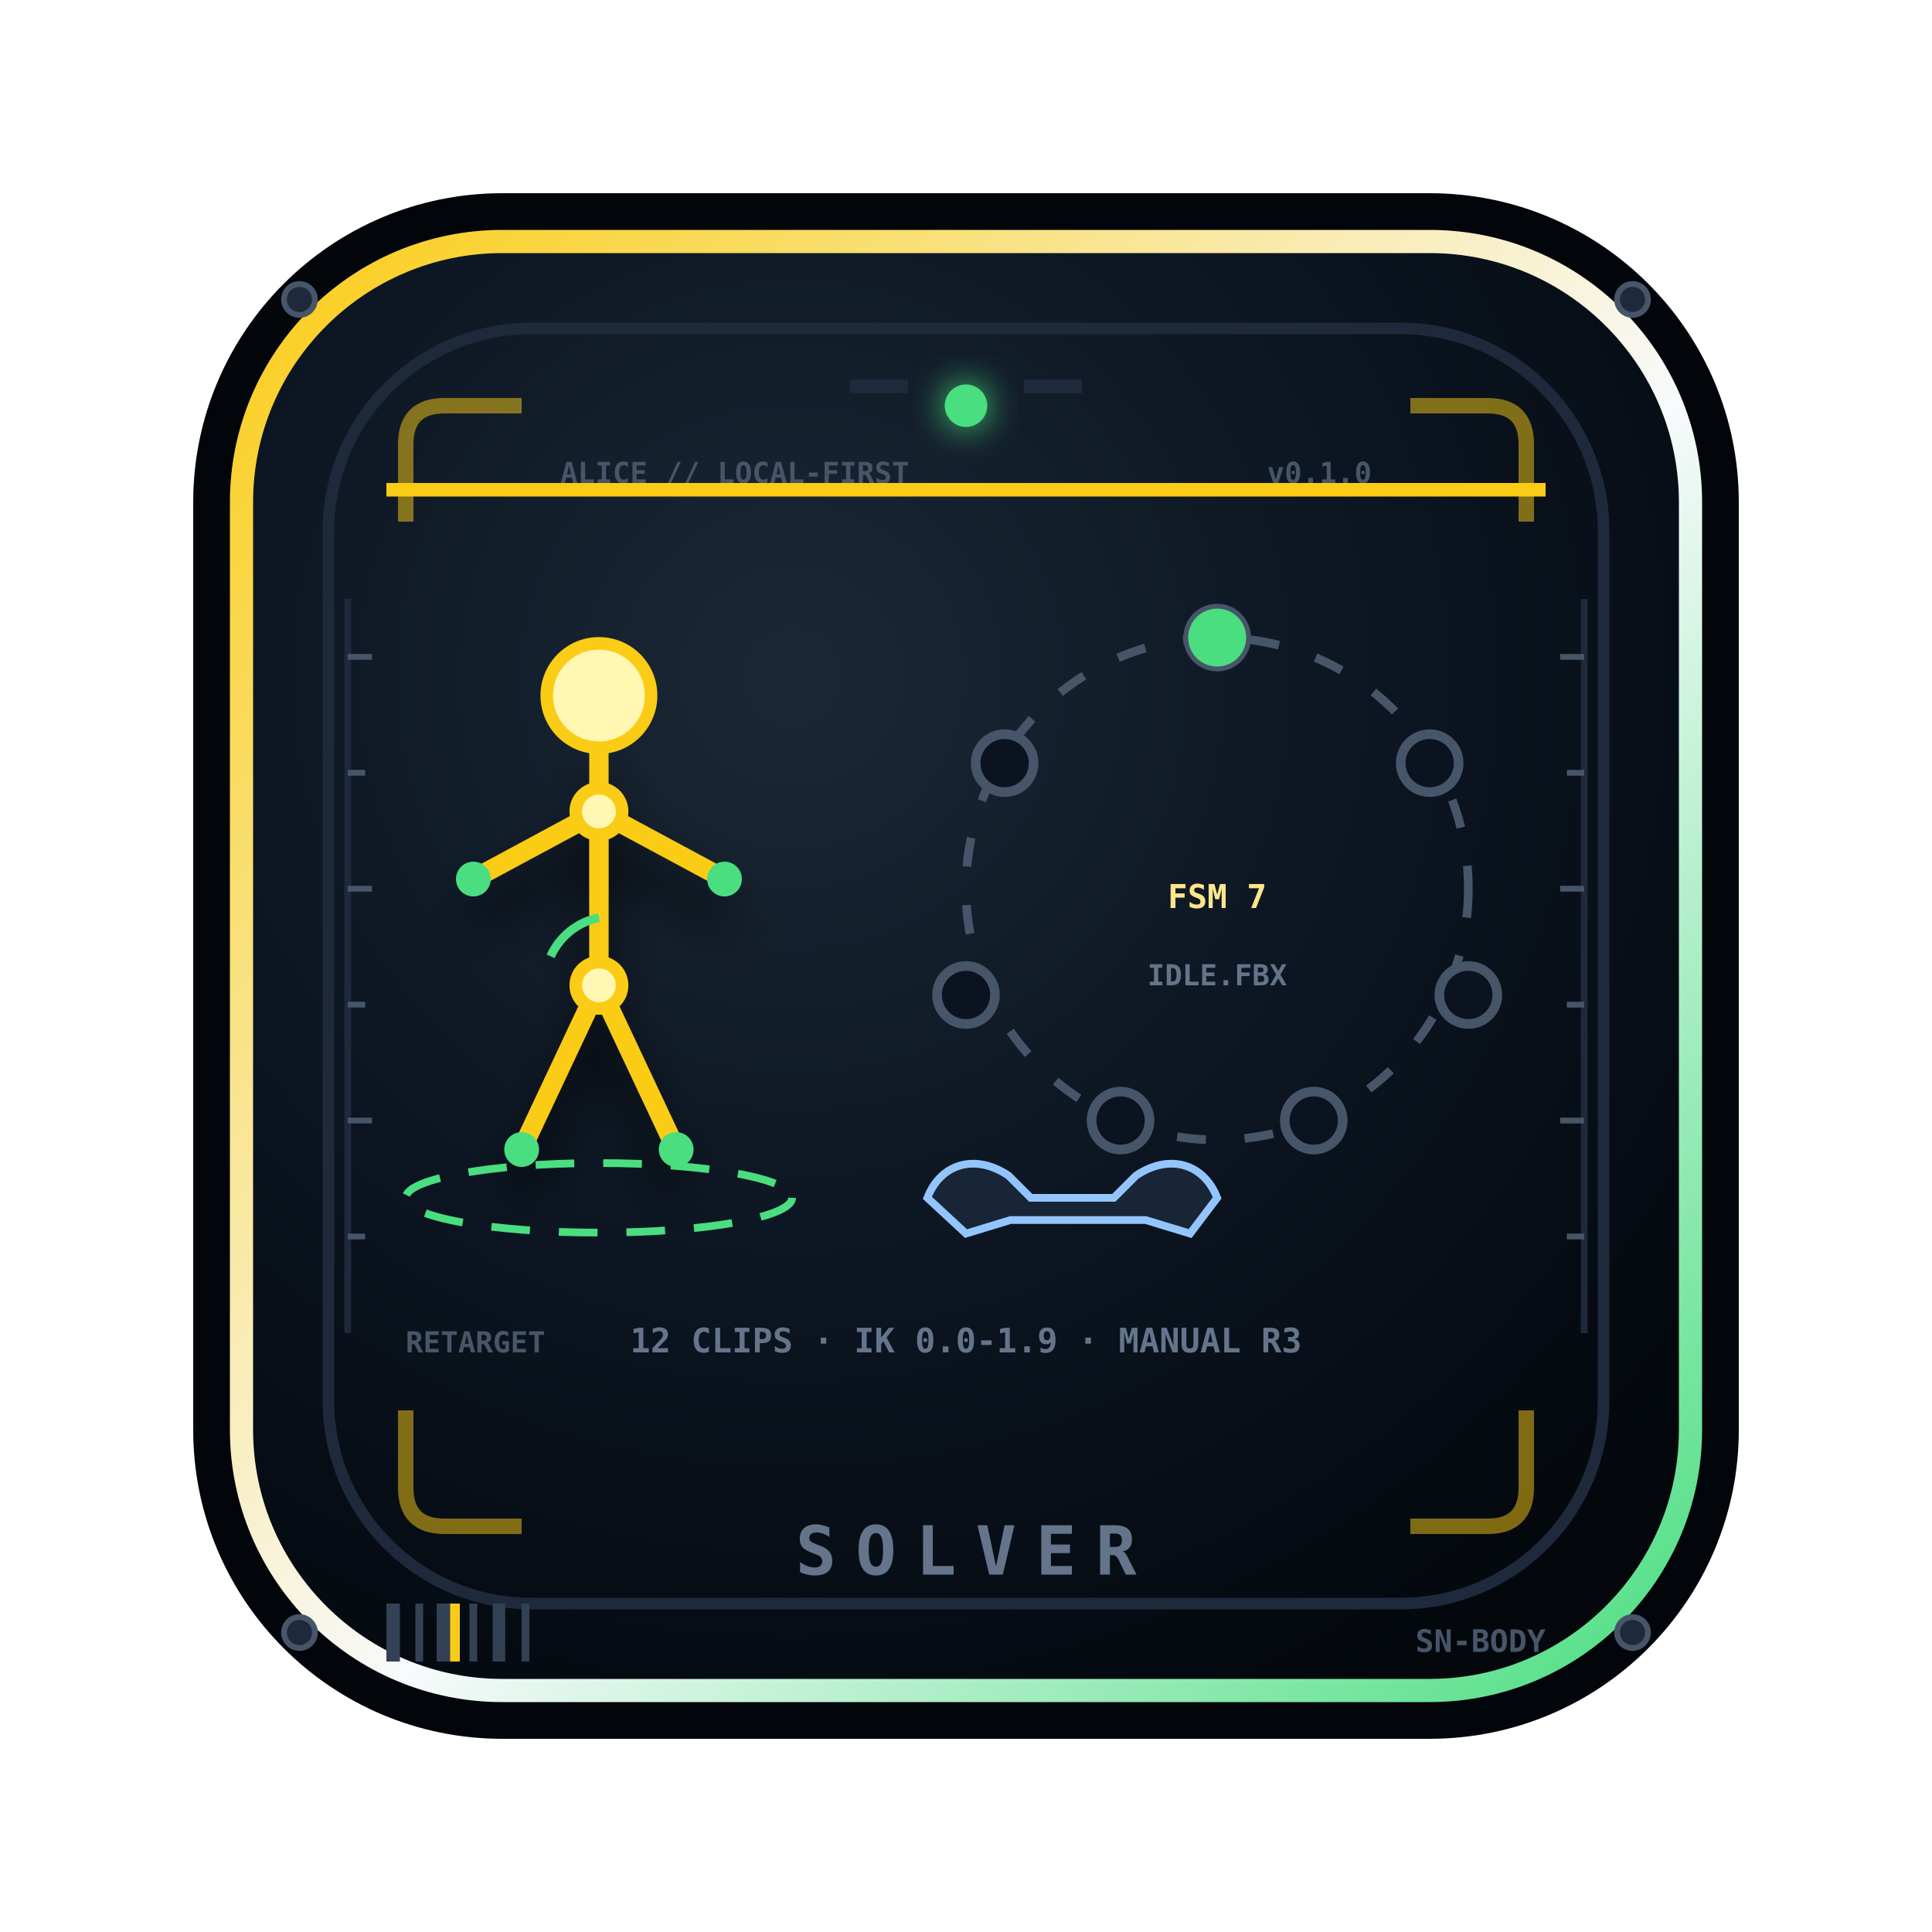
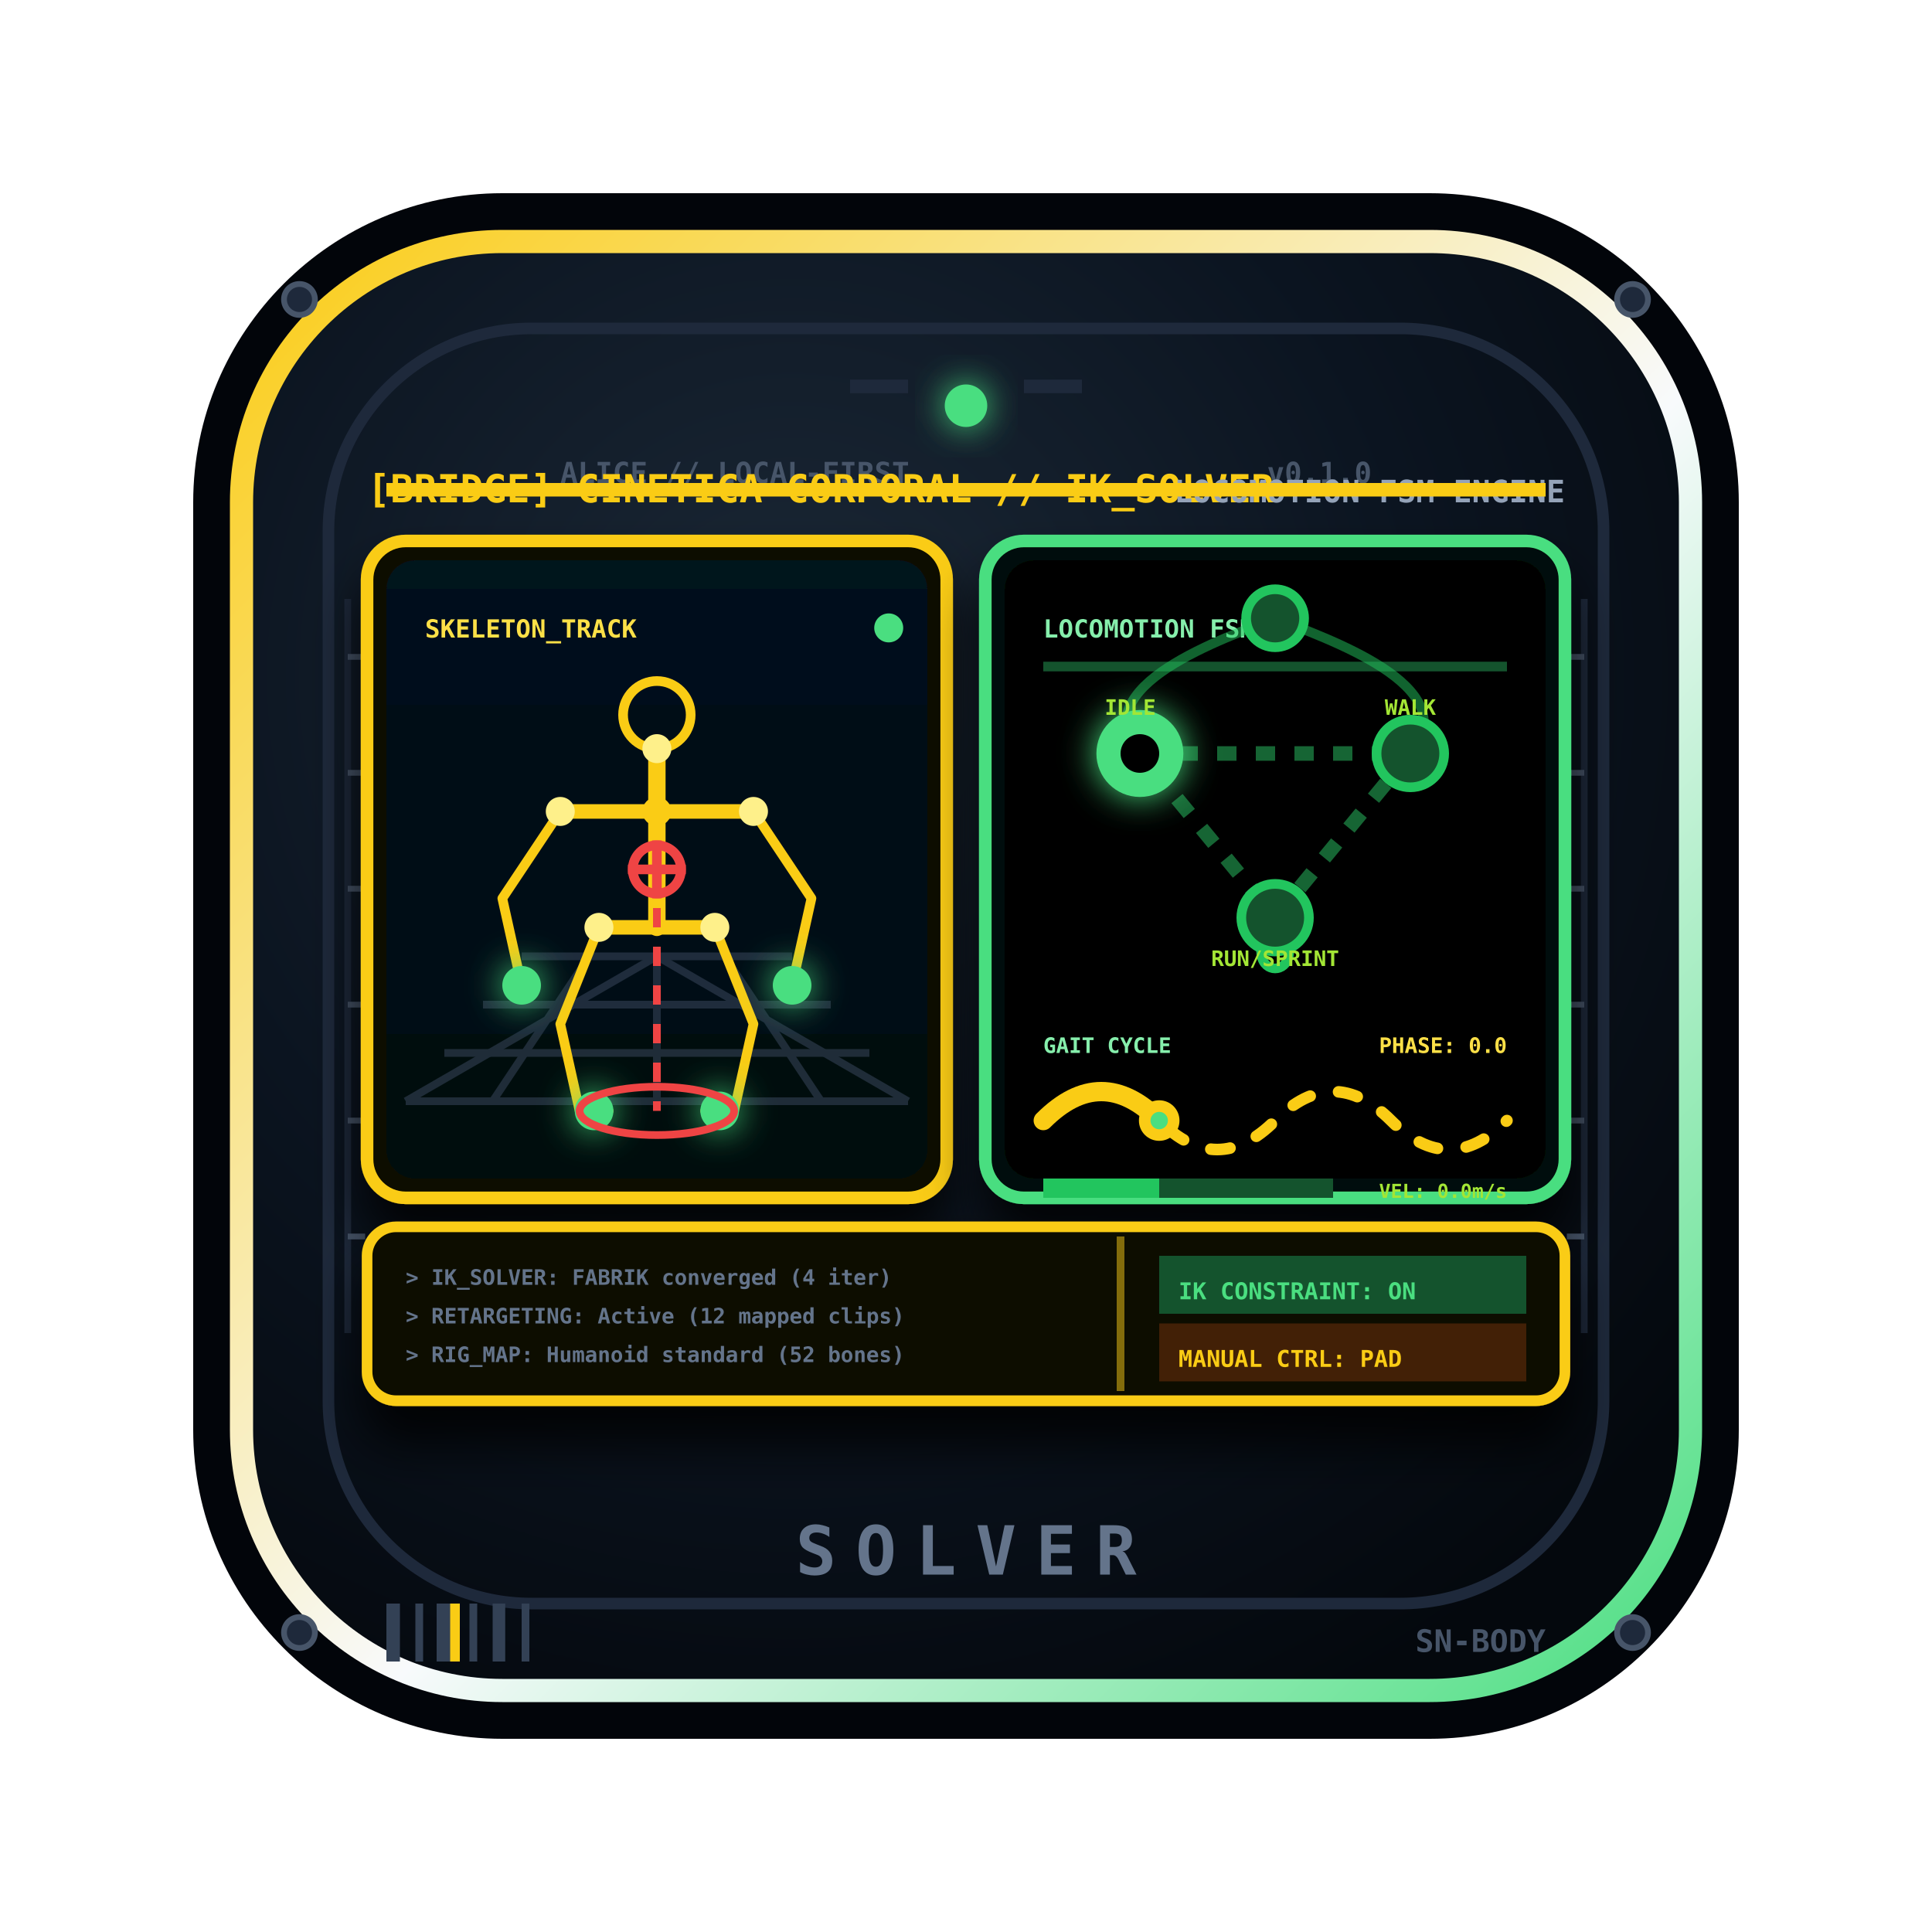
<svg xmlns="http://www.w3.org/2000/svg" viewBox="0 0 200 200" role="img" aria-label="Puente corporal">
  <style>
    .body-dash{animation:bodyDash 2.8s linear infinite}.body-blink{animation:bodyBlink 1.6s steps(2,end) infinite}.body-blink2{animation:bodyBlink 2.3s steps(2,end) .5s infinite}.body-scan{animation:bodyScan 4.2s ease-in-out infinite}.body-spin{transform-box:fill-box;transform-origin:50% 50%;animation:bodySpin 16s linear infinite}
    @keyframes bodyDash{to{stroke-dashoffset:-26}}@keyframes bodyBlink{50%{opacity:.25}}
    @keyframes bodyScan{0%,100%{y:50px;opacity:.06}50%{y:140px;opacity:.4}}
    @keyframes bodySpin{to{transform:rotate(360deg)}}
    @media(prefers-reduced-motion:reduce){.body-dash,.body-blink,.body-blink2,.body-scan,.body-spin{animation:none}}
  </style>
  <defs>
    <radialGradient id="body-plate" cx="38%" cy="30%" r="80%">
      <stop stop-color="#1b2836" />
      <stop offset=".55" stop-color="#0b1420" />
      <stop offset="1" stop-color="#04080d" />
    </radialGradient>
    <linearGradient id="body-ga" x1="0" y1="0" x2="1" y2="1">
      <stop stop-color="#facc15" />
      <stop offset=".55" stop-color="#f8fafc" />
      <stop offset="1" stop-color="#4ade80" />
    </linearGradient>
    <linearGradient id="body-gb" x1="0" x2="1">
      <stop stop-color="#4ade80" />
      <stop offset="1" stop-color="#facc15" />
    </linearGradient>
    <linearGradient id="body-metal" x1="0" y1="0" x2="1" y2="1">
      <stop stop-color="#94a3b8" />
      <stop offset=".35" stop-color="#334155" />
      <stop offset=".7" stop-color="#111827" />
      <stop offset="1" stop-color="#020617" />
    </linearGradient>
+     <linearGradient id="body-screen-bg" x1="0" y1="0" x2="0" y2="1">
+       <stop stop-color="#06121d" />
+       <stop offset="1" stop-color="#02070e" />
+     </linearGradient>
    <radialGradient id="body-halo">
      <stop stop-color="#fff" />
      <stop offset=".2" stop-color="#facc15" />
      <stop offset=".7" stop-color="#4ade80" />
      <stop offset="1" stop-color="#07111d" />
    </radialGradient>
    <filter id="body-shadow" x="-45%" y="-45%" width="190%" height="200%">
      <feDropShadow dx="0" dy="4" stdDeviation="2.6" flood-color="#000" flood-opacity=".85" />
    </filter>
    <filter id="body-glow" x="-70%" y="-70%" width="240%" height="240%">
      <feGaussianBlur stdDeviation="1.8" result="b" />
      <feMerge>
        <feMergeNode in="b" />
        <feMergeNode in="SourceGraphic" />
      </feMerge>
    </filter>
  </defs>
  <rect x="20" y="20" width="160" height="160" rx="32" fill="#02050a" />
  <rect x="25" y="25" width="150" height="150" rx="27" fill="url(#body-plate)" stroke="url(#body-ga)" stroke-width="2.4" />
  <rect x="34" y="34" width="132" height="132" rx="21" fill="none" stroke="#1e293b" stroke-width="1.2" />
-   <path d="M42 54v-8q0-4 4-4h8M158 54v-8q0-4-4-4h-8M42 146v8q0 4 4 4h8M158 146v8q0 4-4 4h-8" fill="none" stroke="#facc15" stroke-width="1.6" opacity=".5" />
  <g fill="#1e293b" stroke="#475569" stroke-width=".6">
    <circle cx="31" cy="31" r="1.6" />
    <circle cx="169" cy="31" r="1.6" />
    <circle cx="31" cy="169" r="1.6" />
    <circle cx="169" cy="169" r="1.6" />
  </g>
  <path d="M88 40h6M106 40h6" stroke="#1e293b" stroke-width="1.4" />
  <g font-family="Consolas,monospace" font-weight="900">
    <text x="58" y="50" fill="#475569" font-size="3">ALICE // LOCAL-FIRST</text>
    <text x="142" y="50" fill="#475569" font-size="3" text-anchor="end">v0.1.0</text>
  </g>
  <path d="M36 62v76M164 62v76" stroke="#1e293b" stroke-width=".7" />
  <path d="M36 68h2.5M36 80h1.8M36 92h2.5M36 104h1.8M36 116h2.5M36 128h1.8M164 68h-2.5M164 80h-1.8M164 92h-2.5M164 104h-1.8M164 116h-2.5M164 128h-1.8" stroke="#475569" stroke-width=".6" />
  <circle class="body-blink" cx="100" cy="42" r="2.2" fill="#4ade80" filter="url(#body-glow)" />
-   <g filter="url(#body-shadow)" fill="none" stroke="#facc15" stroke-width="2" stroke-linecap="round" stroke-linejoin="round">
-     <path d="M62 78v24M62 84l-13 7M62 84l13 7M62 102l-8 17M62 102l8 17" />
+   <g font-family="Consolas,monospace" font-weight="900">
+     <text x="38" y="52" fill="#facc15" font-size="4">[BRIDGE] CINETICA CORPORAL // IK_SOLVER</text>
+     <text x="162" y="52" fill="#94a3b8" font-size="3.2" text-anchor="end">LOCOMOTION FSM ENGINE</text>
  </g>
-   <path d="M57 99a7 7 0 0 1 5-4" stroke="#4ade80" stroke-width=".9" fill="none" />
-   <g fill="#fff7b2" stroke="#facc15" stroke-width="1.3">
-     <circle cx="62" cy="72" r="5.4" />
-     <circle cx="62" cy="84" r="2.4" />
-     <circle cx="62" cy="102" r="2.4" />
-   </g>
-   <g class="body-blink" fill="#4ade80">
-     <circle cx="49" cy="91" r="1.8" />
-     <circle cx="75" cy="91" r="1.8" />
-     <circle cx="54" cy="119" r="1.8" />
-     <circle cx="70" cy="119" r="1.8" />
-   </g>
-   <ellipse cx="62" cy="124" rx="20" ry="3.6" fill="none" stroke="#4ade80" stroke-width=".8" stroke-dasharray="4 3" class="body-dash" />
-   <circle cx="126" cy="92" r="26" fill="none" stroke="#475569" stroke-width=".9" stroke-dasharray="3 4" />
-   <g fill="#0b1320" stroke="#475569">
-     <circle cx="126" cy="66" r="3" />
-     <circle cx="148" cy="79" r="3" />
-     <circle cx="152" cy="103" r="3" />
-     <circle cx="136" cy="116" r="3" />
-     <circle cx="116" cy="116" r="3" />
-     <circle cx="100" cy="103" r="3" />
-     <circle cx="104" cy="79" r="3" />
-   </g>
-   <circle cx="126" cy="66" r="3" fill="#4ade80" class="body-blink" />
-   <g font-family="Consolas,monospace" font-weight="900" font-size="3.4">
-     <text x="126" y="94" fill="#fde68a" text-anchor="middle">FSM 7</text>
-     <text x="126" y="102" fill="#64748b" font-size="3" text-anchor="middle">IDLE.FBX</text>
-   </g>
-   <g transform="translate(96 124)" fill="#172536" stroke="#93c5fd" stroke-width=".8">
-     <path d="M0 0c1.4-3.6 5-4.6 8.4-2.3l2.3 2.3h8.6l2.3-2.3c3.4-2.3 7-1.3 8.4 2.3l-2.8 3.7-4.6-1.4h-14l-4.6 1.4z" />
+   <g filter="url(#body-shadow)">
+     <rect x="38" y="56" width="60" height="68" rx="4" fill="#0c0a00" stroke="#facc15" stroke-width="1.3" />
+     <rect x="40" y="58" width="56" height="64" rx="3" fill="url(#body-screen-bg)" />
  </g>
  <g font-family="Consolas,monospace" font-weight="900">
-     <text x="42" y="140" fill="#475569" font-size="3">RETARGET</text>
-     <text x="100" y="140" fill="#64748b" font-size="3.5" text-anchor="middle">12 CLIPS · IK 0.0-1.9 · MANUAL R3</text>
+     <text x="44" y="66" fill="#fde047" font-size="2.6">SKELETON_TRACK</text>
+     <circle cx="92" cy="65" r="1.5" fill="#4ade80" class="body-blink" />
+   </g>
+   <g stroke="#334155" stroke-width="0.8" opacity="0.6">
+     <path d="M42 114h52 M46 109h44 M50 104h36 M54 99h28" />
+     <path d="M68 99L42 114 M68 99L94 114 M68 99V114 M61 99L51 114 M75 99L85 114" />
+   </g>
+   <g stroke="#facc15" stroke-width="1" stroke-linecap="round" stroke-linejoin="round" fill="none">
+     <circle cx="68" cy="74" r="3.5" />
+     <path d="M68 77.5 V96" stroke-width="1.8" />
+     <circle cx="68" cy="84" r="1" />
+     <path d="M58 84 L78 84" stroke-width="1.5" />
+     <path d="M58 84 L52 93 L54 102" />
+     <path d="M78 84 L84 93 L82 102" />
+     <path d="M62 96 L74 96" stroke-width="1.5" />
+     <path d="M62 96 L58 106 L60 115 L63 115" />
+     <path d="M74 96 L78 106 L76 115 L73 115" />
+   </g>
+   <g fill="#fef08a">
+     <circle cx="68" cy="77.5" r="1.5" />
+     <circle cx="58" cy="84" r="1.5" />
+     <circle cx="78" cy="84" r="1.5" />
+     <circle cx="62" cy="96" r="1.5" />
+     <circle cx="74" cy="96" r="1.5" />
+   </g>
+   <g fill="#4ade80" class="body-blink" filter="url(#body-glow)">
+     <circle cx="54" cy="102" r="2" />
+     <circle cx="82" cy="102" r="2" />
+     <circle cx="61.5" cy="115" r="2" />
+     <circle cx="74.5" cy="115" r="2" />
+   </g>
+   <path d="M68 90v25" stroke="#ef4444" stroke-width="0.8" stroke-dasharray="2 2" />
+   <circle cx="68" cy="90" r="2.5" fill="none" stroke="#ef4444" stroke-width="1" />
+   <path d="M65 90h6 M68 87v6" stroke="#ef4444" stroke-width="1" />
+   <ellipse cx="68" cy="115" rx="8" ry="2.5" fill="none" stroke="#ef4444" stroke-width="0.8" />
+   <g filter="url(#body-shadow)">
+     <rect x="102" y="56" width="60" height="68" rx="4" fill="#031109" stroke="#4ade80" stroke-width="1.3" />
+     <rect x="104" y="58" width="56" height="64" rx="3" fill="#010603" />
+   </g>
+   <g font-family="Consolas,monospace" font-weight="900">
+     <text x="108" y="66" fill="#86efac" font-size="2.6">LOCOMOTION FSM</text>
+   </g>
+   <path d="M108 69h48" stroke="#14532d" stroke-width="1" />
+   <g transform="translate(132 86)">
+     <path d="M-14 -8 L14 -8 L0 9 Z" fill="none" stroke="#166534" stroke-width="1.5" stroke-dasharray="2 2" />
+     <path d="M-14 -8 C-20 -15 -5 -20 0 -22 C5 -20 20 -15 14 -8" fill="none" stroke="#22c55e" stroke-width="1" opacity="0.5" />
+     <path d="M0 9 C-5 16 5 16 0 9" fill="none" stroke="#22c55e" stroke-width="1" />
+     <circle cx="0" cy="-22" r="3" fill="#14532d" stroke="#22c55e" />
+     <circle cx="-14" cy="-8" r="4.5" fill="#4ade80" filter="url(#body-glow)" />
+     <circle cx="14" cy="-8" r="3.5" fill="#14532d" stroke="#22c55e" />
+     <circle cx="0" cy="9" r="3.5" fill="#14532d" stroke="#22c55e" />
+     <circle cx="-14" cy="-8" r="2" fill="#000" class="body-blink2" />
+   </g>
+   <g font-family="Consolas,monospace" font-weight="900" font-size="2.2" fill="#a3e635">
+     <text x="117" y="74" text-anchor="middle">IDLE</text>
+     <text x="146" y="74" text-anchor="middle">WALK</text>
+     <text x="132" y="100" text-anchor="middle">RUN/SPRINT</text>
+   </g>
+   <g font-family="Consolas,monospace" font-weight="900" font-size="2.2">
+     <text x="108" y="109" fill="#86efac">GAIT CYCLE</text>
+     <text x="156" y="109" fill="#fde047" text-anchor="end">PHASE: 0.0</text>
+   </g>
+   <g stroke="#facc15" stroke-width="1.2" stroke-linecap="round" fill="none">
+     <path d="M108 116 Q 114 110 120 116 T 132 116 T 144 116 T 156 116" stroke-dasharray="2 3" />
+     <path d="M108 116 Q 114 110 120 116" stroke-width="2" stroke="#facc15" />
+     <circle cx="120" cy="116" r="1.5" fill="#4ade80" class="body-blink" />
+   </g>
+   <rect x="108" y="122" width="30" height="2" fill="#14532d" />
+   <rect x="108" y="122" width="12" height="2" fill="#22c55e" />
+   <g font-family="Consolas,monospace" font-weight="900" font-size="2">
+     <text x="156" y="124" fill="#a3e635" text-anchor="end">VEL: 0.0m/s</text>
+   </g>
+   <g filter="url(#body-shadow)">
+     <rect x="38" y="127" width="124" height="18" rx="3" fill="#0c0a00" stroke="#facc15" stroke-width="1.1" />
+   </g>
+   <g font-family="Consolas,monospace" font-weight="900" font-size="2.2" fill="#64748b">
+     <text x="42" y="133">&gt; IK_SOLVER: FABRIK converged (4 iter)</text>
+     <text x="42" y="137">&gt; RETARGETING: Active (12 mapped clips)</text>
+     <text x="42" y="141">&gt; RIG_MAP: Humanoid standard (52 bones)</text>
+   </g>
+   <path d="M116 128 V144" stroke="#facc15" stroke-width="0.8" opacity="0.5" />
+   <g font-family="Consolas,monospace" font-weight="900" font-size="2.4">
+     <rect x="120" y="130" width="38" height="6" fill="#14532d" />
+     <text x="122" y="134.5" fill="#4ade80">IK CONSTRAINT: ON</text>
+     <rect x="120" y="137" width="38" height="6" fill="#422006" />
+     <text x="122" y="141.5" fill="#facc15">MANUAL CTRL: PAD</text>
  </g>
  <rect class="body-scan" x="40" y="50" width="120" height="1.4" fill="#facc15" />
  <g fill="#334155">
    <rect x="40" y="166" width="1.4" height="6" />
    <rect x="43" y="166" width=".8" height="6" />
    <rect x="45.2" y="166" width="1.8" height="6" />
    <rect x="48.6" y="166" width=".8" height="6" />
    <rect x="51" y="166" width="1.3" height="6" />
    <rect x="54" y="166" width=".8" height="6" />
  </g>
  <rect x="46.6" y="166" width="1" height="6" fill="#facc15" />
  <g font-family="Consolas,monospace" font-weight="900">
    <text x="160" y="171" fill="#475569" font-size="3.2" text-anchor="end">SN-BODY</text>
  </g>
  <g font-family="Consolas,monospace" font-weight="900">
    <text x="100" y="163" fill="#64748b" font-size="7" text-anchor="middle" letter-spacing="2">SOLVER</text>
  </g>
</svg>
